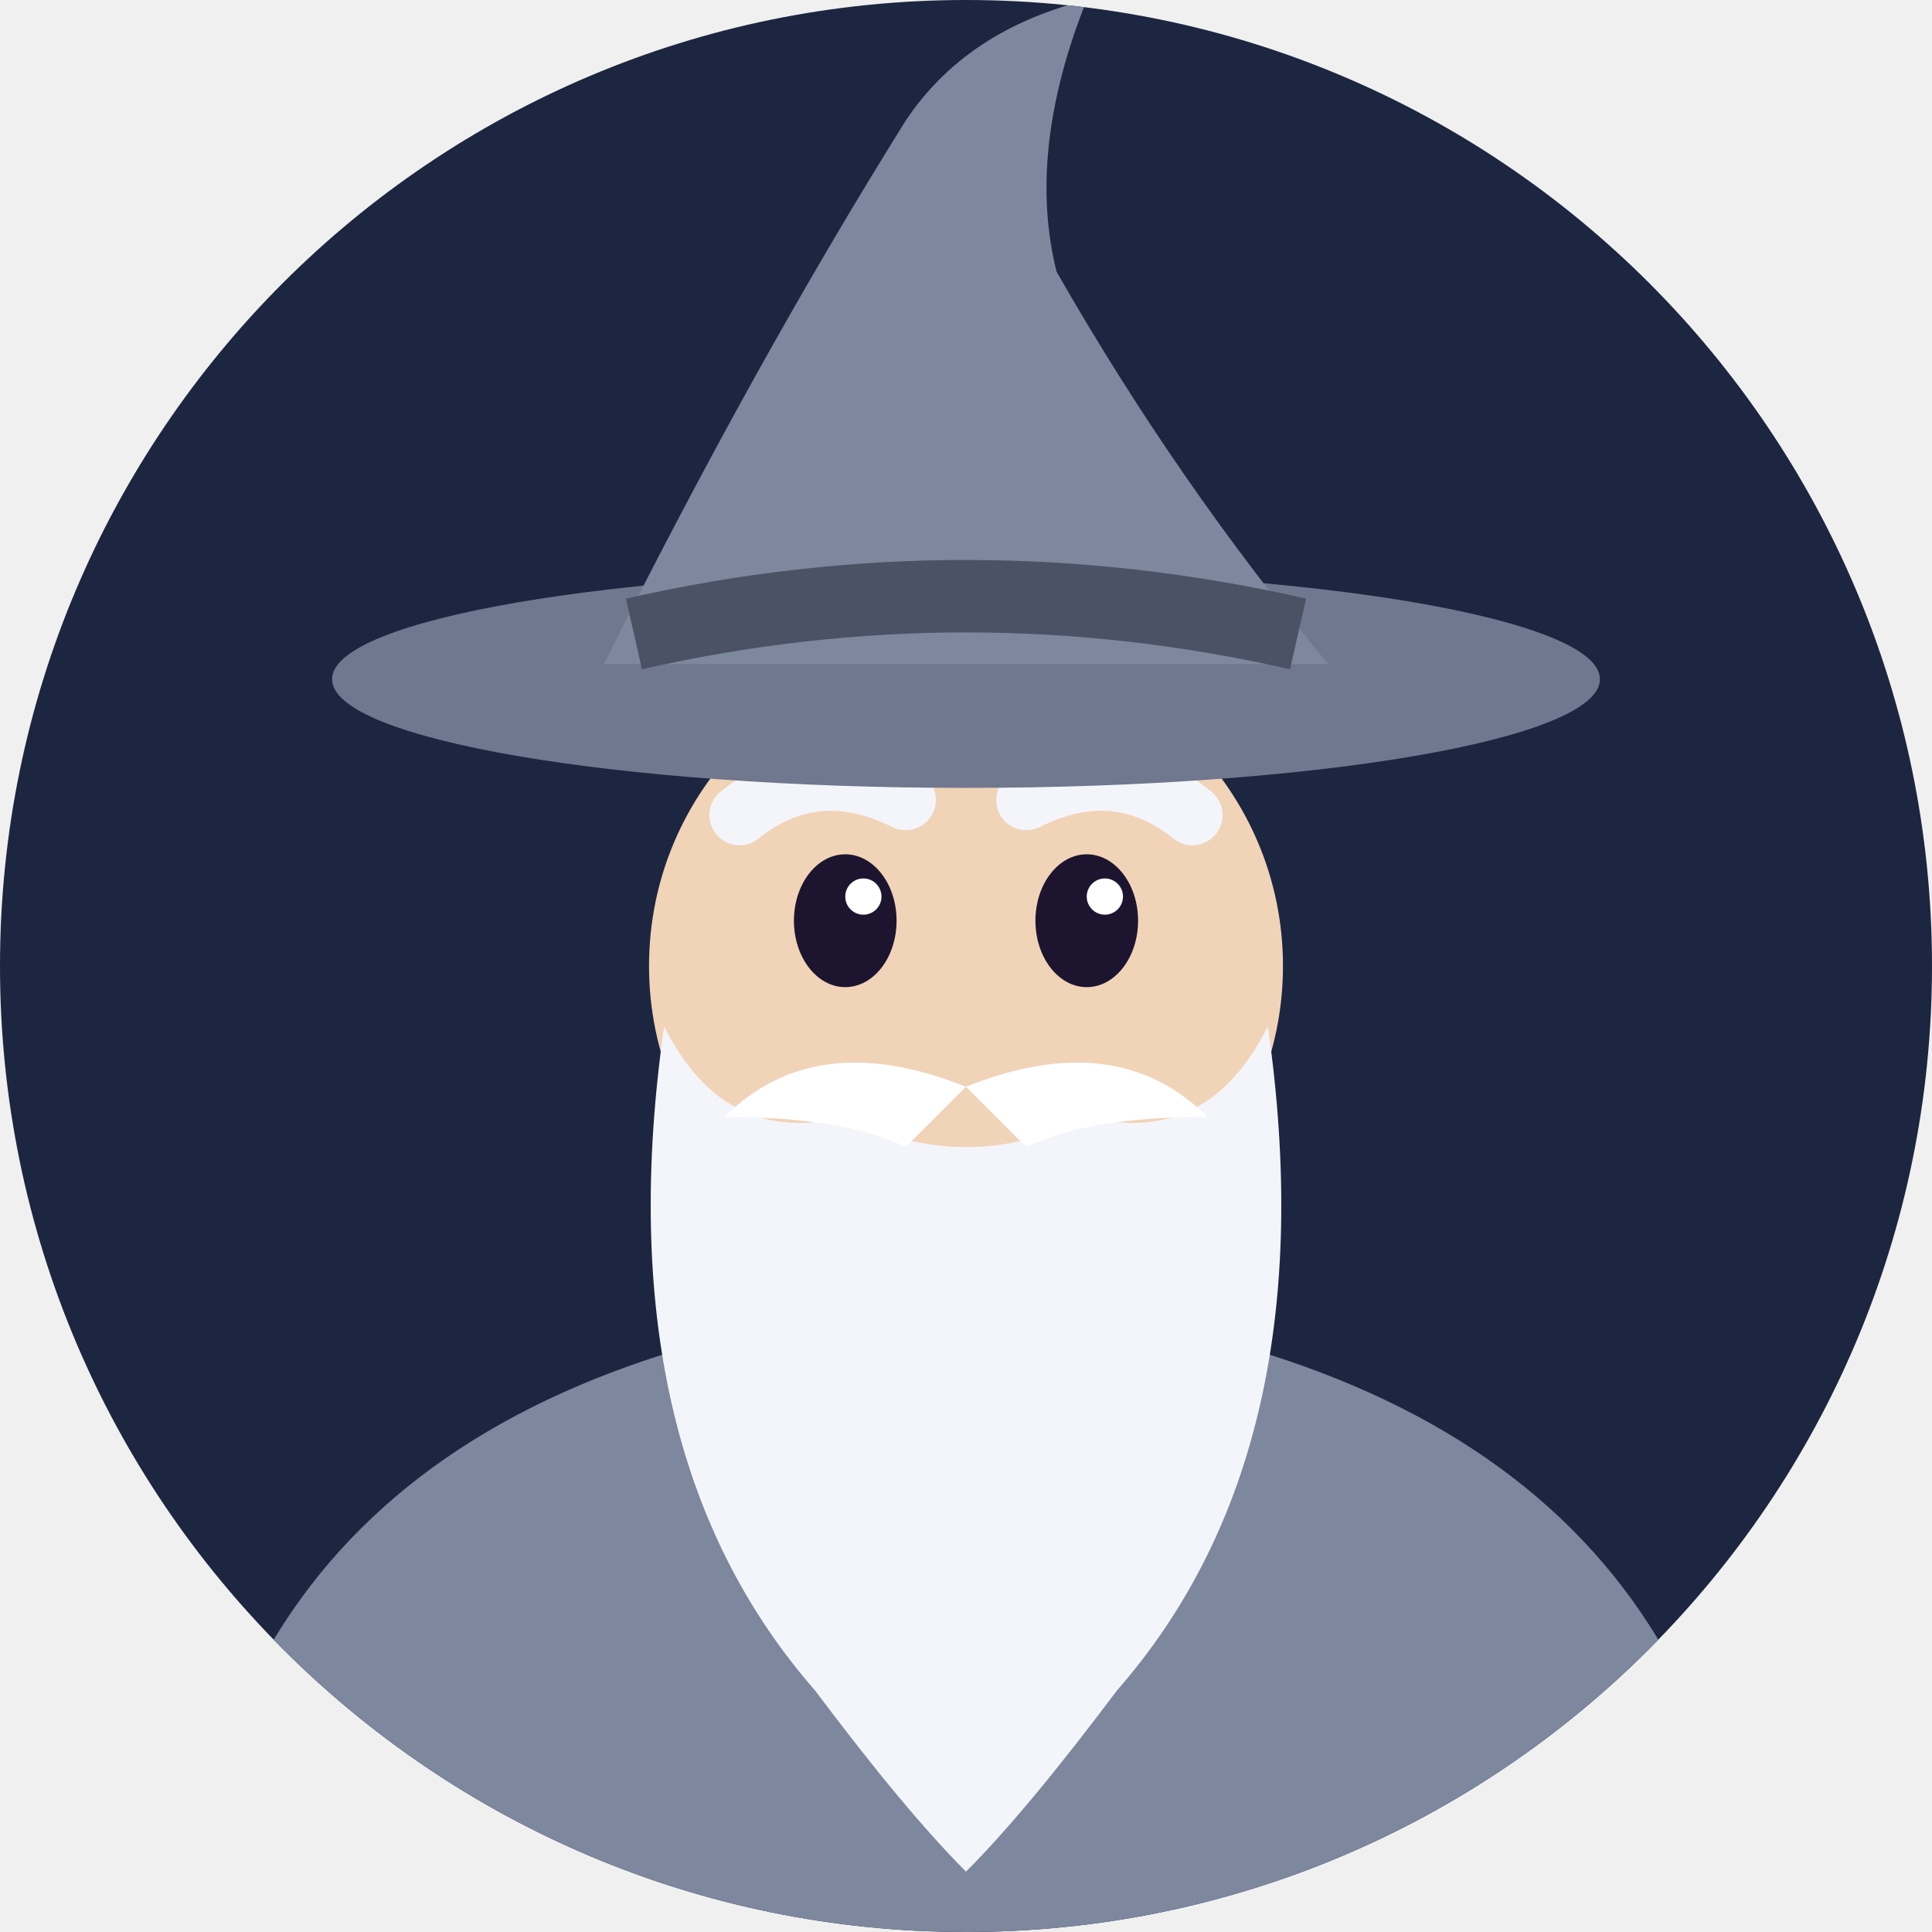
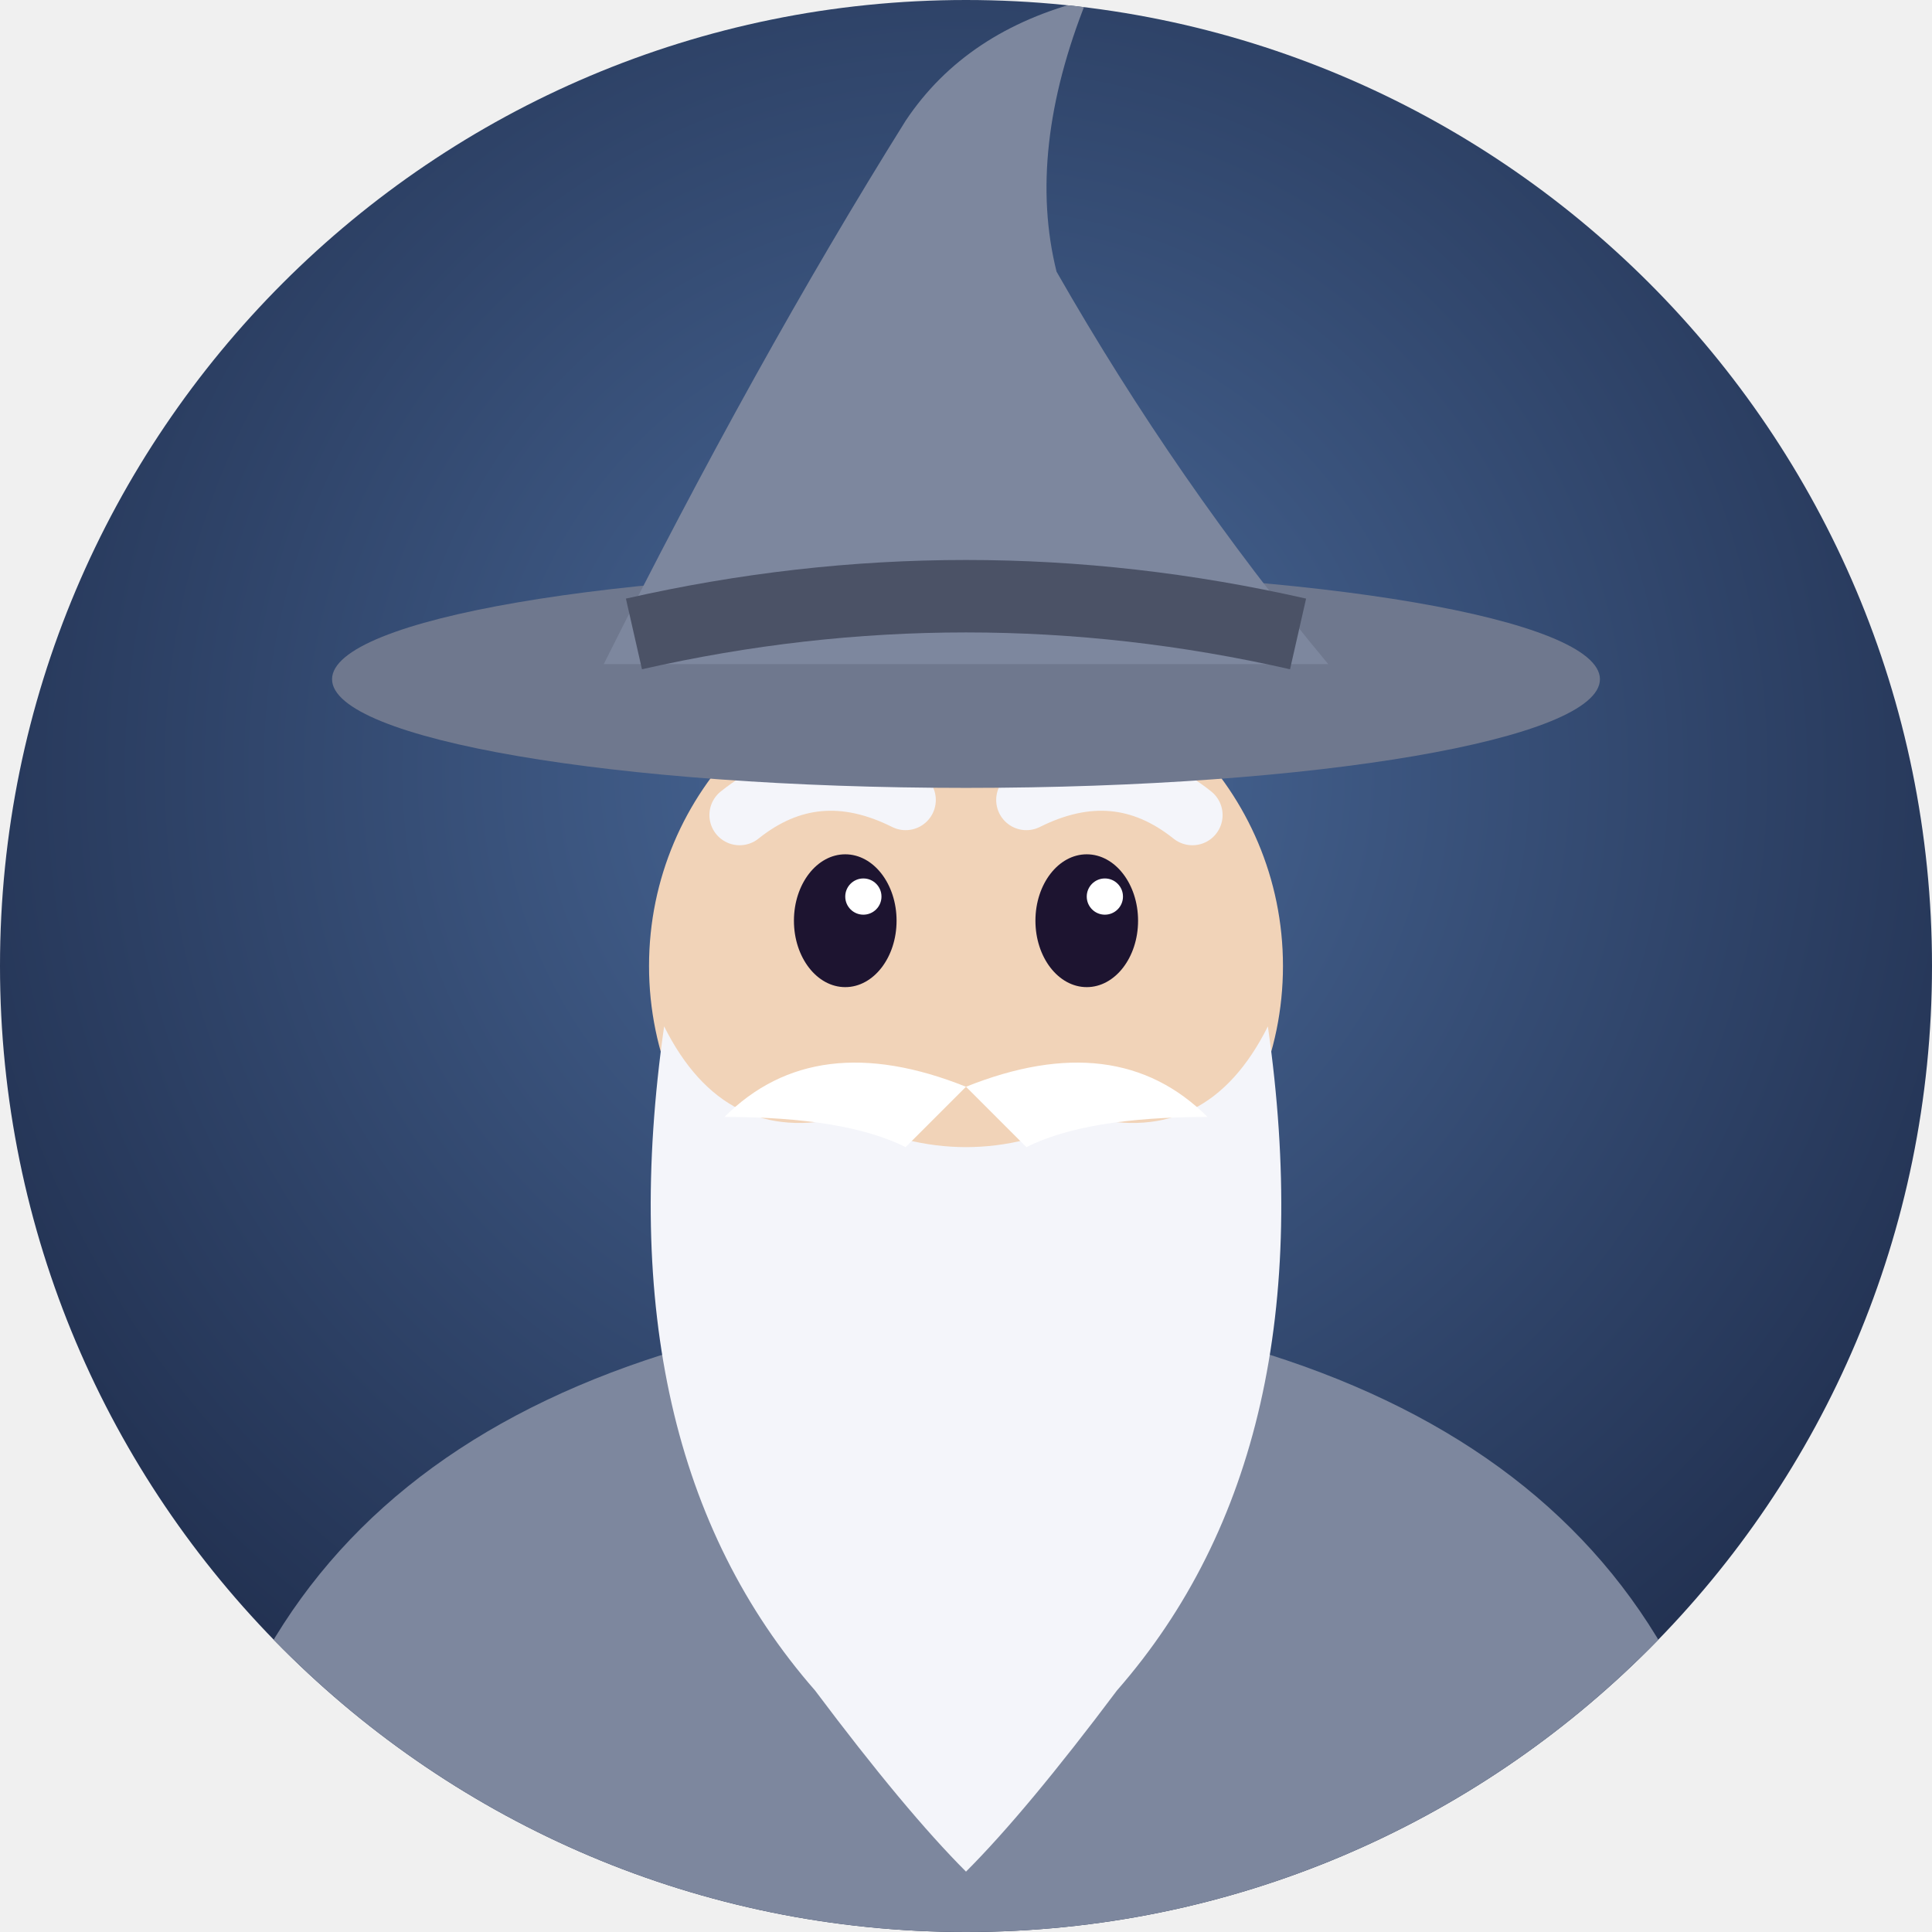
<svg xmlns="http://www.w3.org/2000/svg" viewBox="0 0 64 64">
  <defs>
    <clipPath id="c">
      <circle cx="32" cy="32" r="32" />
    </clipPath>
+     <radialGradient id="bg" cx="50%" cy="40%" r="65%">
+       <stop offset="0" stop-color="#4a6a9a" />
+       <stop offset="1" stop-color="#1d2a48" />
+     </radialGradient>
  </defs>
  <g clip-path="url(#c)">
-     <rect width="64" height="64" fill="#1d2640" />
+     <rect width="64" height="64" fill="url(#bg)" />
    <path d="M6 64 Q8 45 32 43 Q56 45 58 64Z" fill="#7d879e" />
    <circle cx="32" cy="32" r="10.5" fill="#f1d3b8" />
    <path d="M22 34 Q24 38 28 37 Q32 39 36 37 Q40 38 42 34 Q44 48 37 56 Q34 60 32 62 Q30 60 27 56 Q20 48 22 34Z" fill="#f4f5fa" />
    <path d="M32 36 Q27 34 24 37 Q28 37 30 38Z M32 36 Q37 34 40 37 Q36 37 34 38Z" fill="#ffffff" />
    <ellipse cx="28" cy="30.5" rx="1.7" ry="2.2" fill="#1d1430" />
    <ellipse cx="36" cy="30.5" rx="1.7" ry="2.2" fill="#1d1430" />
    <circle cx="28.6" cy="29.7" r=".6" fill="#fff" />
    <circle cx="36.6" cy="29.7" r=".6" fill="#fff" />
    <path d="M24.5 27 Q27 25 30 26.5 M34 26.5 Q37 25 39.5 27" stroke="#f4f5fa" stroke-width="2" fill="none" stroke-linecap="round" />
    <ellipse cx="32" cy="22.5" rx="21" ry="3.6" fill="#6f788e" />
    <path d="M20 22 Q25 12 30 4 Q32 1 36 0 Q34 5 35 9 Q39 16 44 22Z" fill="#7d879e" />
    <path d="M21 21 Q32 18.5 43 21" stroke="#4b5266" stroke-width="2.4" fill="none" />
  </g>
</svg>
